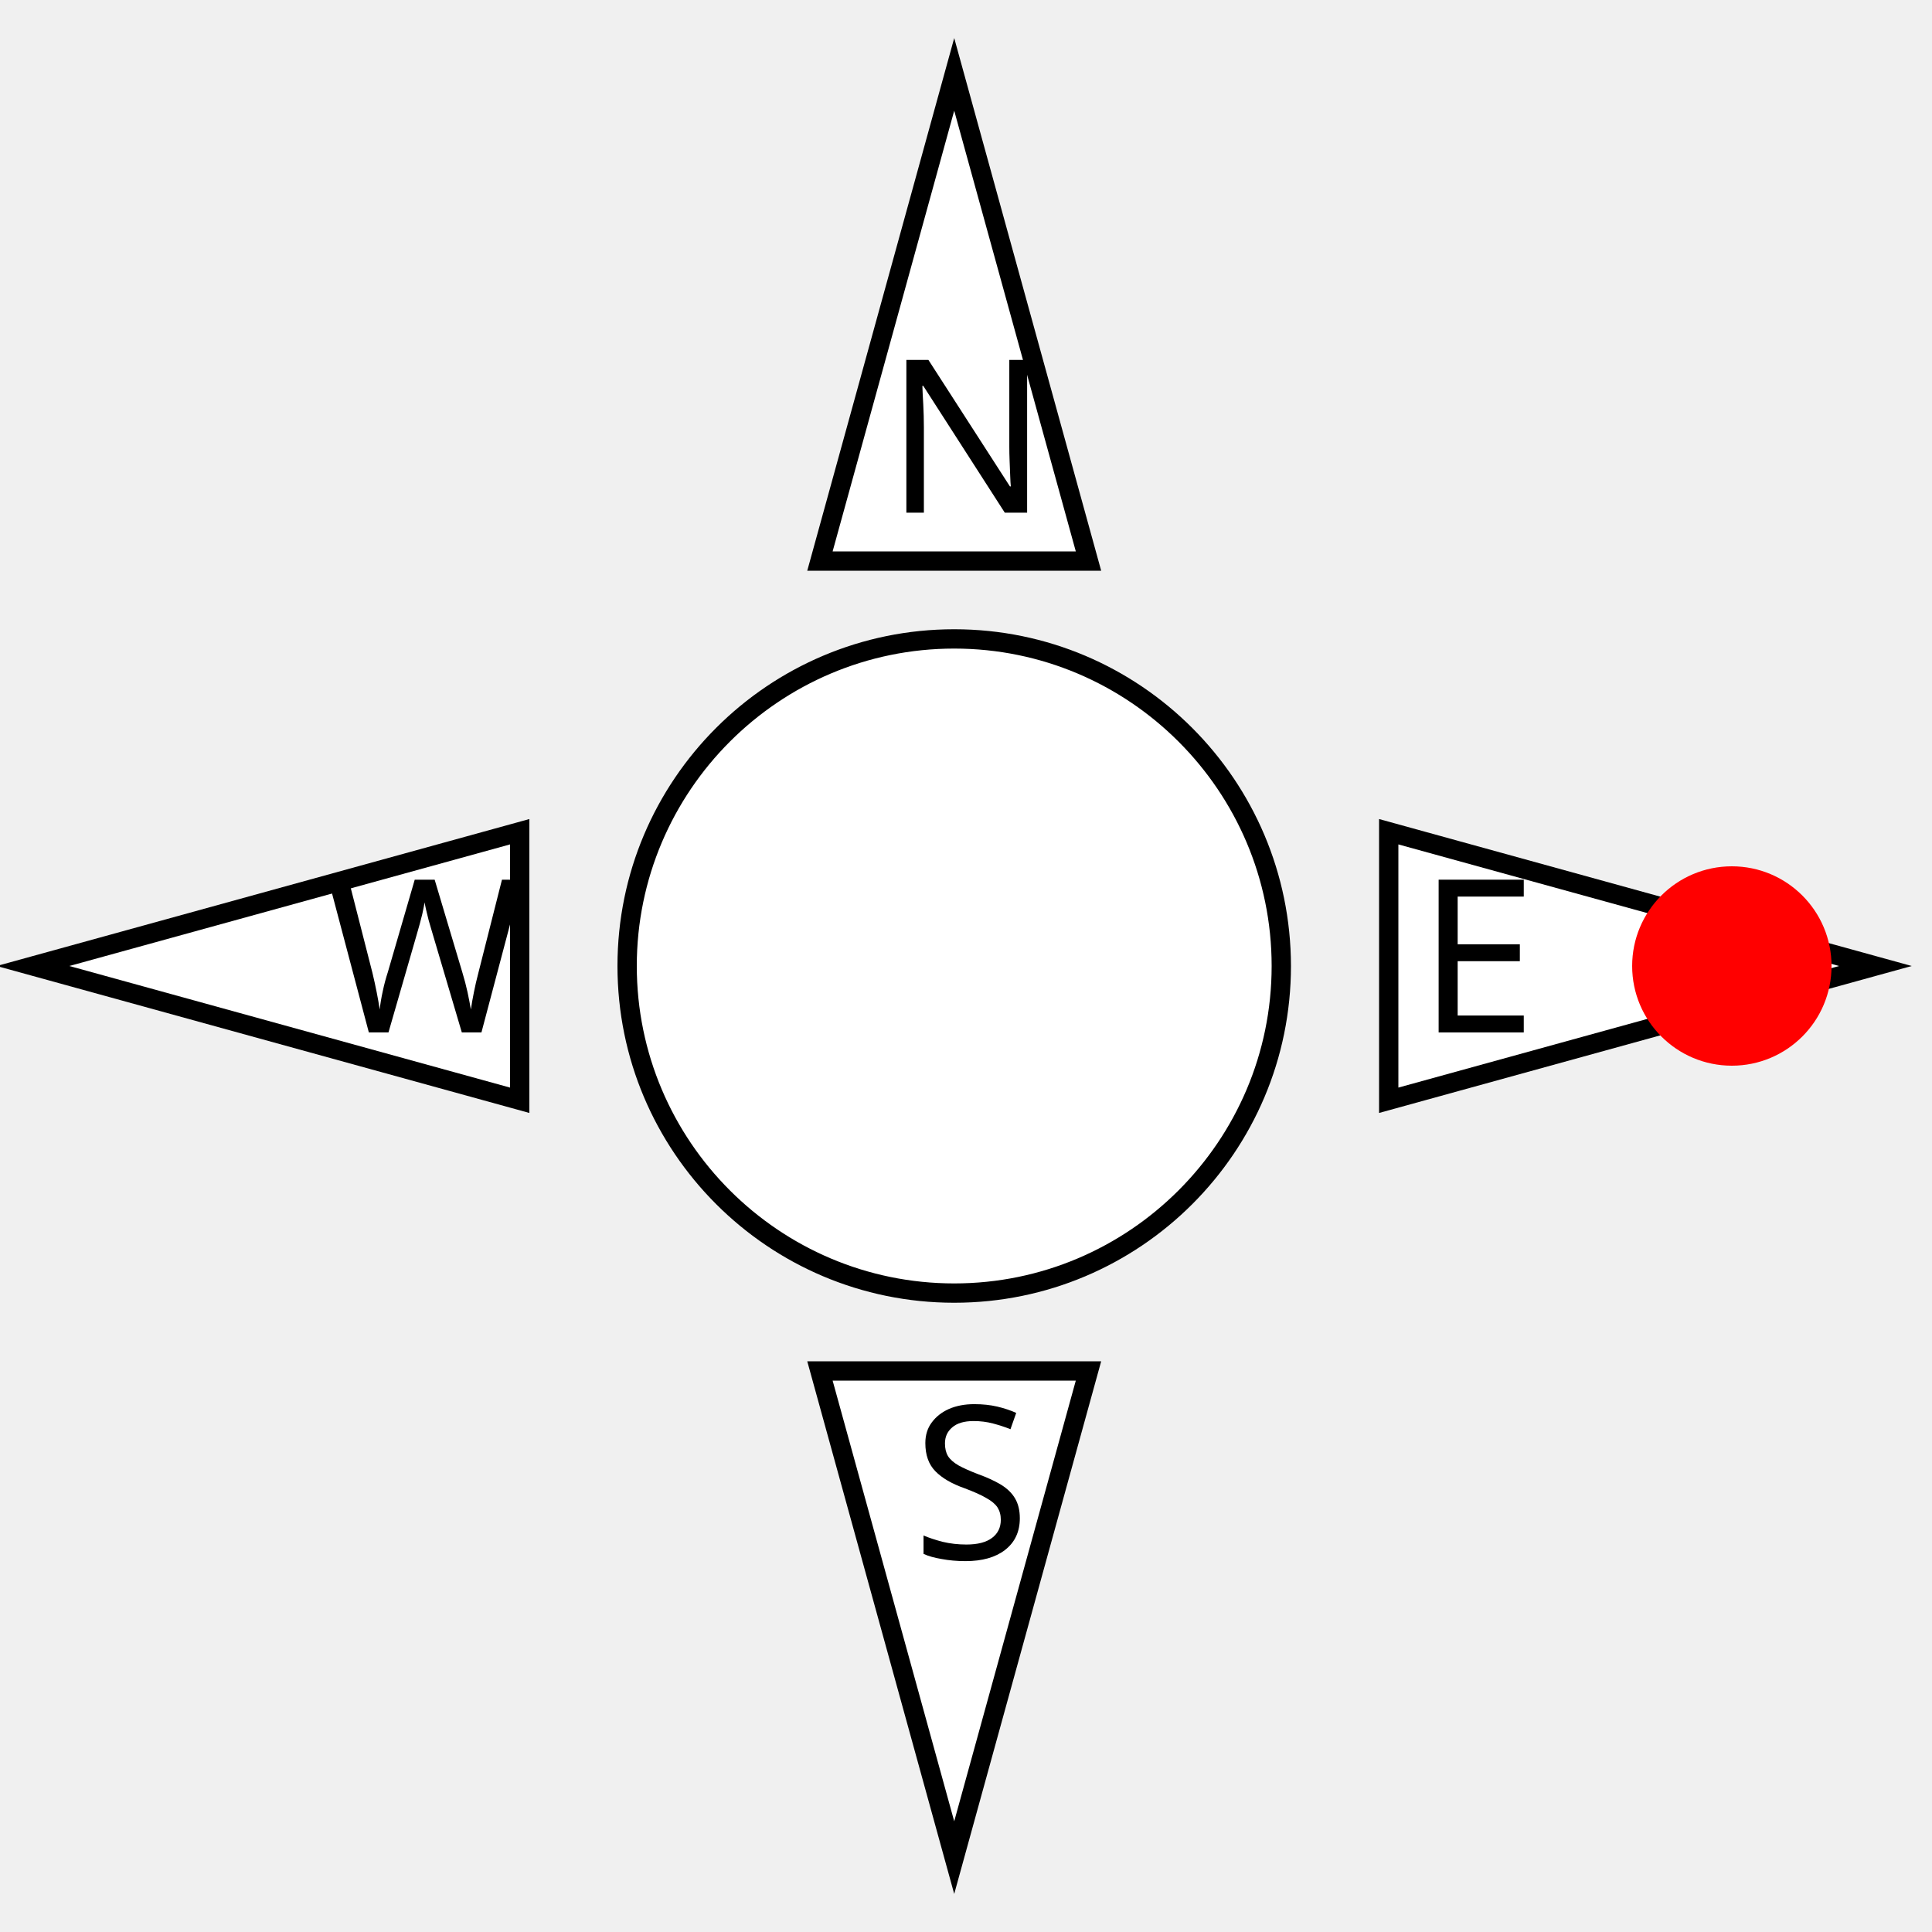
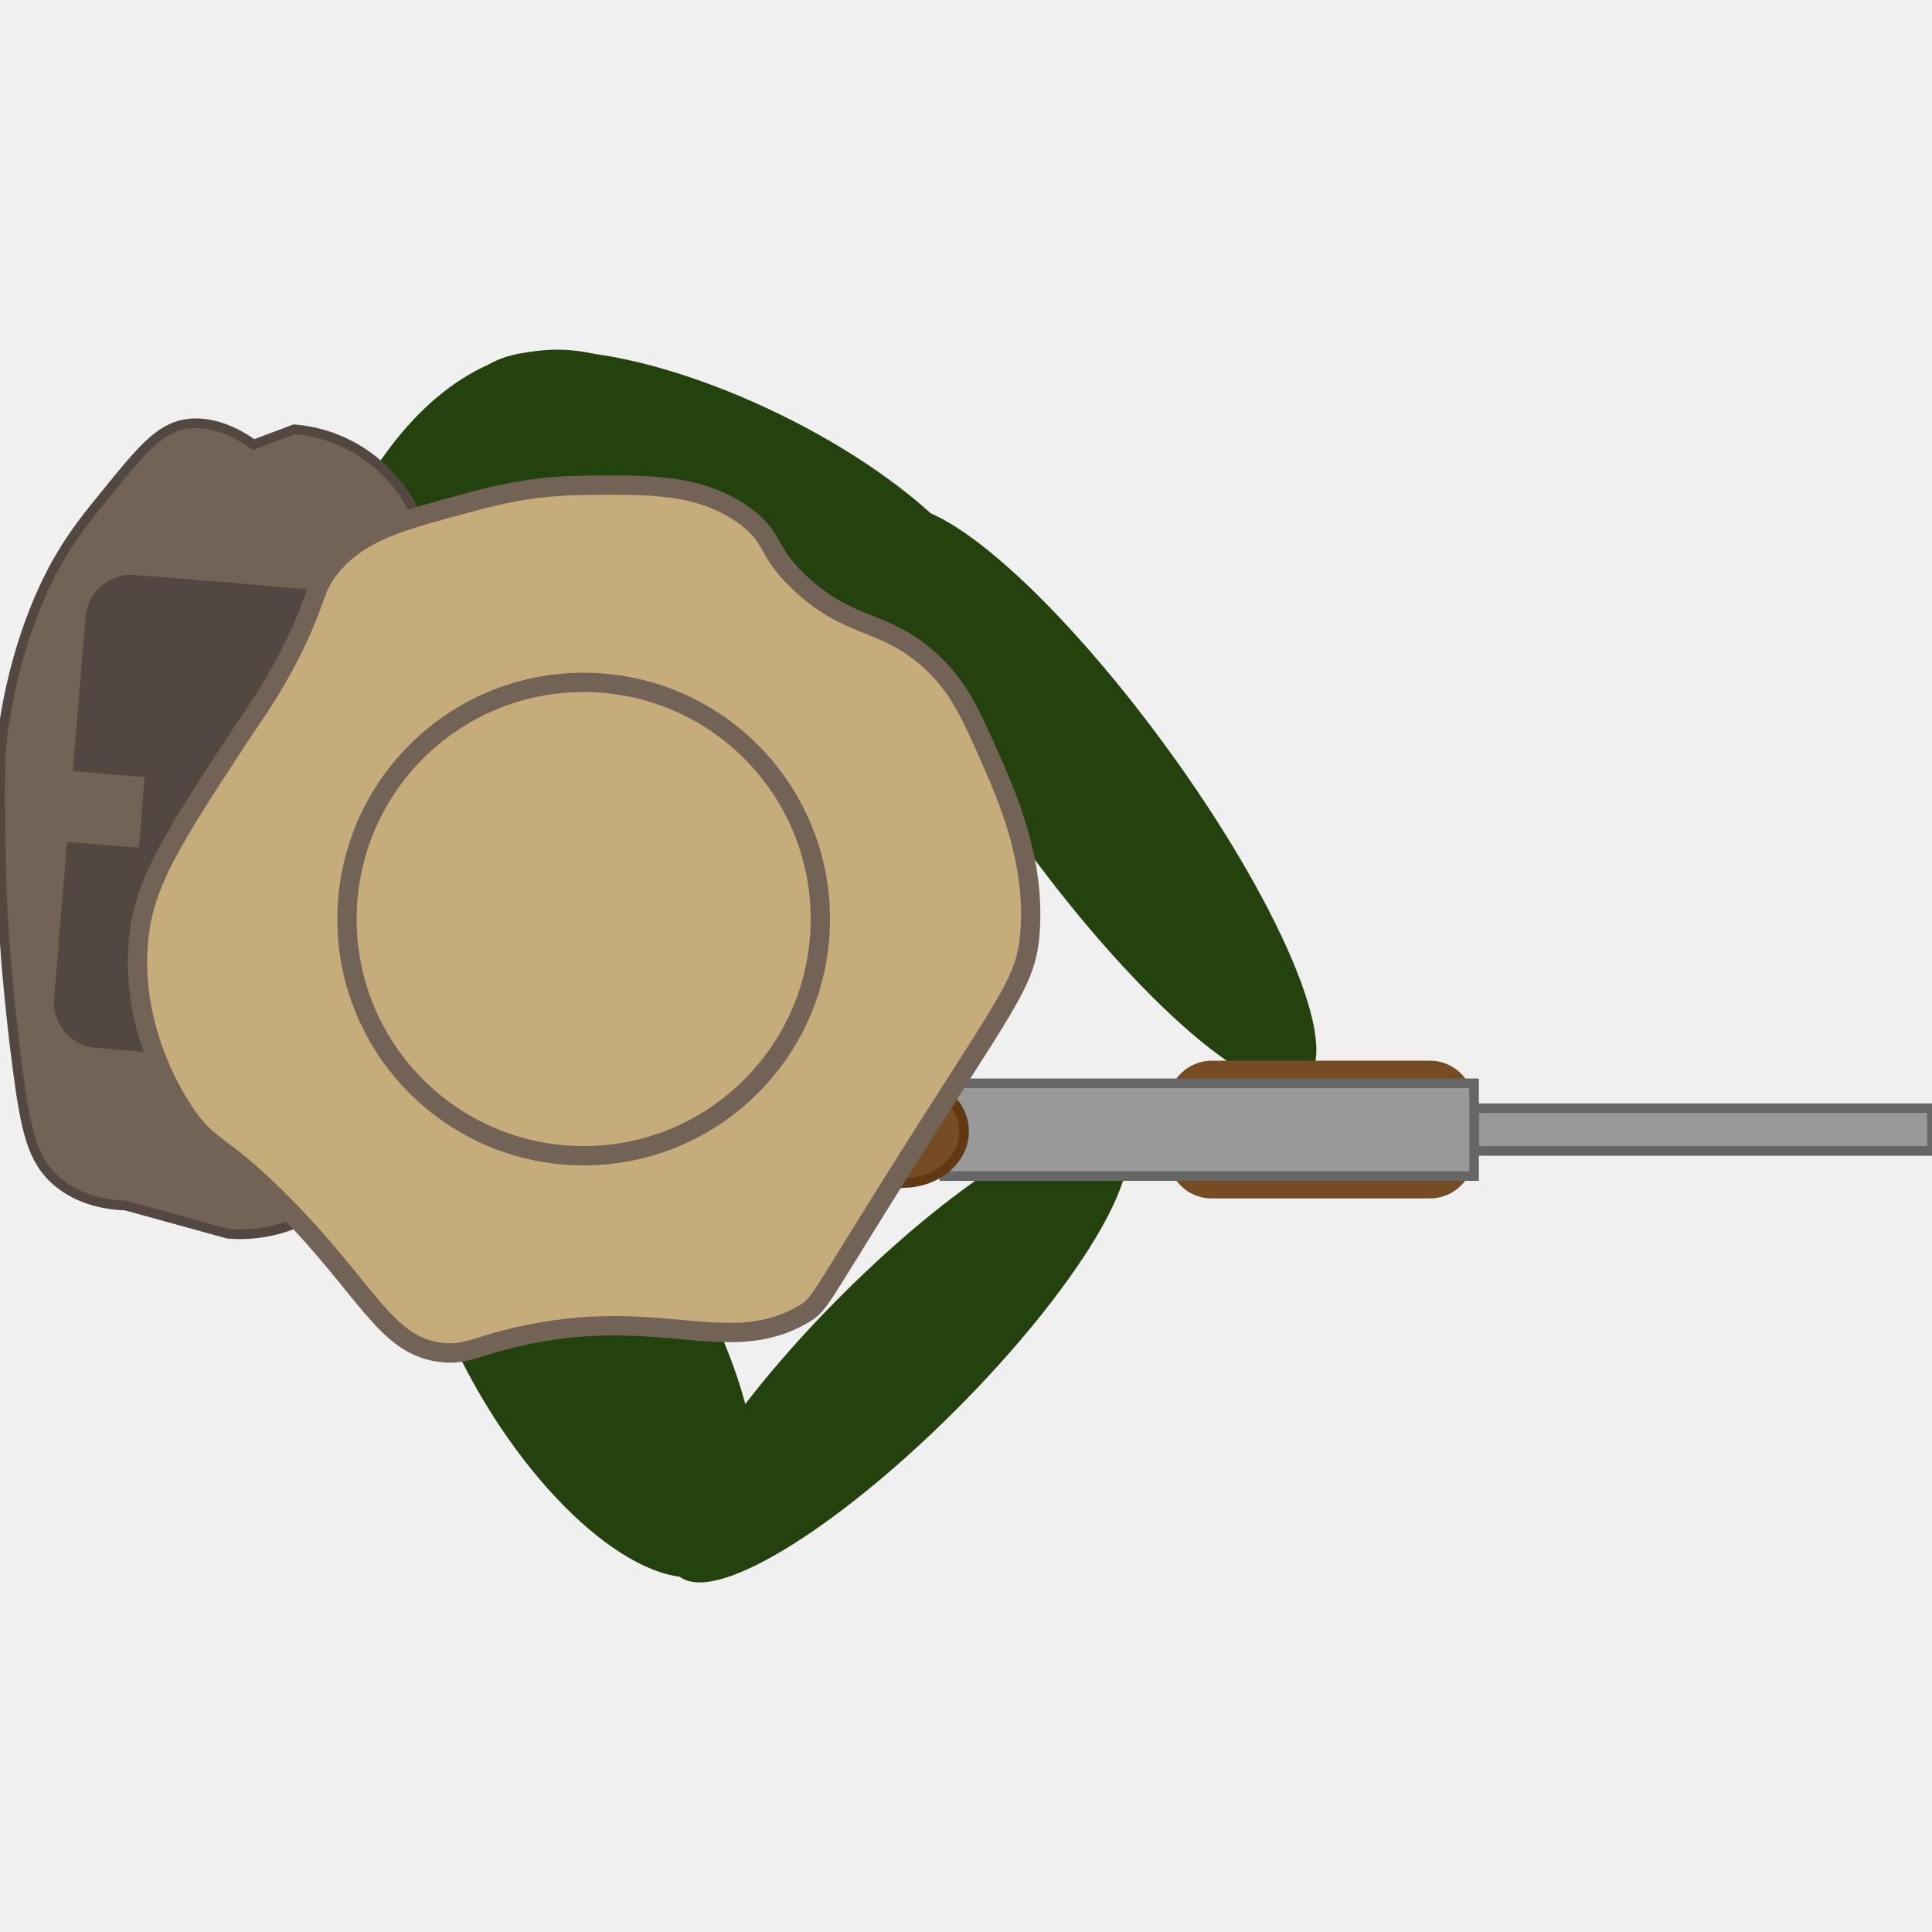
<svg xmlns="http://www.w3.org/2000/svg" version="1.1" id="Layer_1" x="0px" y="0px" viewBox="0 0 100 100" style="enable-background: new 0 0 100 100;" xml:space="preserve">
  <style type="text/css">
-   .st0 { fill: #fff; }
-   .st1 { fill: #fff; stroke: #000; stroke-miterlimit: 10; }
-   .st2 { fill: none; }
-   .st3 { font-family: 'MyriadPro-Regular'; }
-   .st4 { font-size: 11.06px; }
-   .st5 { fill: #f00; }
+   .st0 { fill: #24420e; stroke: #24420e; stroke-width: 0.5; stroke-miterlimit: 10; }
+   .st1 { fill: #999; stroke: #666; stroke-width: 0.5; stroke-miterlimit: 10; }
+   .st2 { fill: #754c24; }
+   .st3 { fill: #754c24; stroke: #603813; stroke-width: 0.5; stroke-miterlimit: 10; }
+   .st4 { fill: #736357; stroke: #534741; stroke-width: 0.5; stroke-miterlimit: 10; }
+   .st5 { fill: #534741; }
+   .st6 { fill: #736357; }
+   .st7 { fill: #c6ac7a; stroke: #736357; stroke-miterlimit: 10; }
</style>
  <g>
-     <circle class="st0" cx="49.39" cy="50" r="16.92" />
-     <path d="M49.39,33.57c9.06,0,16.43,7.37,16.43,16.43s-7.37,16.43-16.43,16.43S32.96,59.06,32.96,50S40.33,33.57,49.39,33.57    M49.39,32.57c-9.62,0-17.43,7.8-17.43,17.43c0,9.62,7.8,17.43,17.43,17.43c9.62,0,17.43-7.8,17.43-17.43   C66.81,40.38,59.01,32.57,49.39,32.57L49.39,32.57z" />
+     <ellipse transform="matrix(0.8073 -0.5902 0.5902 0.8073 -13.4164 41.4207)" class="st0" cx="56.72" cy="41.25" rx="4.22" ry="18.01" />
+     <ellipse transform="matrix(0.7071 -0.7071 0.7071 0.7071 -35.8977 53.3908)" class="st0" cx="46.5" cy="70.03" rx="15.96" ry="3.94" />
+     <ellipse class="st0" cx="28.84" cy="42.9" rx="14.02" ry="24.55" />
+     <ellipse transform="matrix(0.4379 -0.899 0.899 0.4379 -2.5402 48.9329)" class="st0" cx="37.86" cy="26.5" rx="5.39" ry="14.81" />
+     <rect x="87.04" y="46.62" transform="matrix(-1.836970e-16 1 -1 -1.836970e-16 146.6205 -29.6788)" class="st1" width="2.21" height="23.7" />
+     <ellipse transform="matrix(0.866 -0.5 0.5 0.866 -30.4082 24.3395)" class="st0" cx="30.21" cy="68.91" rx="6.03" ry="13.99" />
+     <path class="st2" d="M60.44,59.75v-2.57c0-1.25,1.03-2.28,2.28-2.28h11.3c1.25,0,2.28,1.03,2.28,2.28v2.57   c0,1.25-1.03,2.28-2.28,2.28h-11.3C61.47,62.04,60.44,61.01,60.44,59.75z" />
+     <rect x="60.19" y="44.76" transform="matrix(-1.836970e-16 1 -1 -1.836970e-16 121.0583 -4.1166)" class="st1" width="4.8" height="27.42" />
+     <path class="st3" d="M31.06,58.56L31.06,58.56c0-1.47,1.42-2.67,3.16-2.67h12.52c1.74,0,3.16,1.2,3.16,2.67v0   c0,1.47-1.42,2.67-3.16,2.67c-5.86,0.67-11.72,1.35-17.58,2.02C29.8,61.69,30.43,60.13,31.06,58.56z" />
+     <g>
+       <path class="st4" d="M0.91,55.32c-0.74-5.66-0.83-9.59-0.83-9.59c-0.1-4.34-0.16-6.5,0.17-8.51c0.76-4.71,2.42-7.63,2.84-8.35    c0.76-1.3,1.45-2.15,2.38-3.29c1.82-2.25,2.76-3.38,4.09-3.62c0.49-0.09,1.8-0.21,3.57,1.05c0.7-0.26,1.4-0.53,2.1-0.79    c4.18,0.34,7.31,4.04,6.97,8.22l-2.18,26.45c-0.34,4.18-4.04,7.31-8.22,6.97c-1.76-0.49-3.53-0.97-5.29-1.46    c-0.92-0.03-2.36-0.24-3.54-1.23C1.67,60.07,1.33,58.52,0.91,55.32z" />
+       <rect x="1.83" y="35.6" transform="matrix(-0.0821 0.9966 -0.9966 -0.0821 57.7877 32.1076)" class="st5" width="24.56" height="14.14" />
+       <path class="st5" d="M2.8,51.69l1.63-19.78c0.11-1.29,1.25-2.26,2.54-2.15l5.8,0.48c1.29,0.11,2.26,1.25,2.15,2.54l-1.63,19.78    c-0.11,1.29-1.25,2.26-2.54,2.15l-5.8-0.48C3.66,54.13,2.69,52.98,2.8,51.69z" />
+       <rect x="2.51" y="38.8" transform="matrix(-0.0821 0.9966 -0.9966 -0.0821 46.3596 40.9082)" class="st6" width="3.67" height="6.01" />
+     </g>
+     <g>
+       <path class="st7" d="M30.26,25.12c-2.73,0.02-4.76,0.56-5.84,0.85c-3.4,0.93-5.67,1.43-7.27,3.34c-0.99,1.19-0.63,1.56-2.13,4.53    c-1.08,2.13-1.85,3.08-3,4.85c-2.95,4.53-4.42,6.8-4.79,9.47c-0.68,4.87,1.89,8.79,2.33,9.44c1.31,1.93,1.72,1.41,4.77,4.43    c4.7,4.64,5.55,7.67,8.58,7.98c1,0.1,1.46-0.17,2.97-0.59c7.9-2.15,11.63,0.99,15.71-1.4c0.83-0.49,0.78-0.68,4.4-6.46    c6.17-9.86,7.15-10.64,7.33-13.4c0.25-3.69-1.2-6.96-2.08-8.95c-1.02-2.31-1.66-3.75-3.19-5.1c-2.37-2.09-4.1-1.52-6.68-3.97    c-1.78-1.69-1.21-2.2-2.72-3.36C36.28,24.97,33.38,25.1,30.26,25.12z" />
+       <circle class="st7" cx="30.21" cy="47.57" r="12.25" />
+     </g>
  </g>
-   <polygon class="st1" points="42.44,29.04 56.34,29.04 49.39,3.85 " />
-   <polygon class="st1" points="71.88,43.05 71.88,56.95 97.07,50 " />
-   <polygon class="st1" points="56.34,70.96 42.44,70.96 49.39,96.15 " />
-   <polygon class="st1" points="26.9,56.95 26.9,43.05 1.71,50 " />
-   <rect x="45.84" y="18.68" class="st2" width="12.72" height="15.07" />
-   <text transform="matrix(1 0 0 1 45.8354 26.5352)" class="st3 st4">N</text>
-   <rect x="47.24" y="72.84" class="st2" width="12.72" height="15.07" />
-   <text transform="matrix(1 0 0 1 47.2393 80.6943)" class="st3 st4">S</text>
-   <rect x="73.39" y="45.59" class="st2" width="12.72" height="15.07" />
-   <text transform="matrix(1 0 0 1 73.3857 53.4385)" class="st3 st4">E</text>
-   <rect x="16.87" y="45.59" class="st2" width="12.72" height="15.07" />
-   <text transform="matrix(1 0 0 1 16.8726 53.4385)" class="st3 st4">W</text>
-   <circle class="st5" cx="89.64" cy="50" r="5.16" />
</svg>
